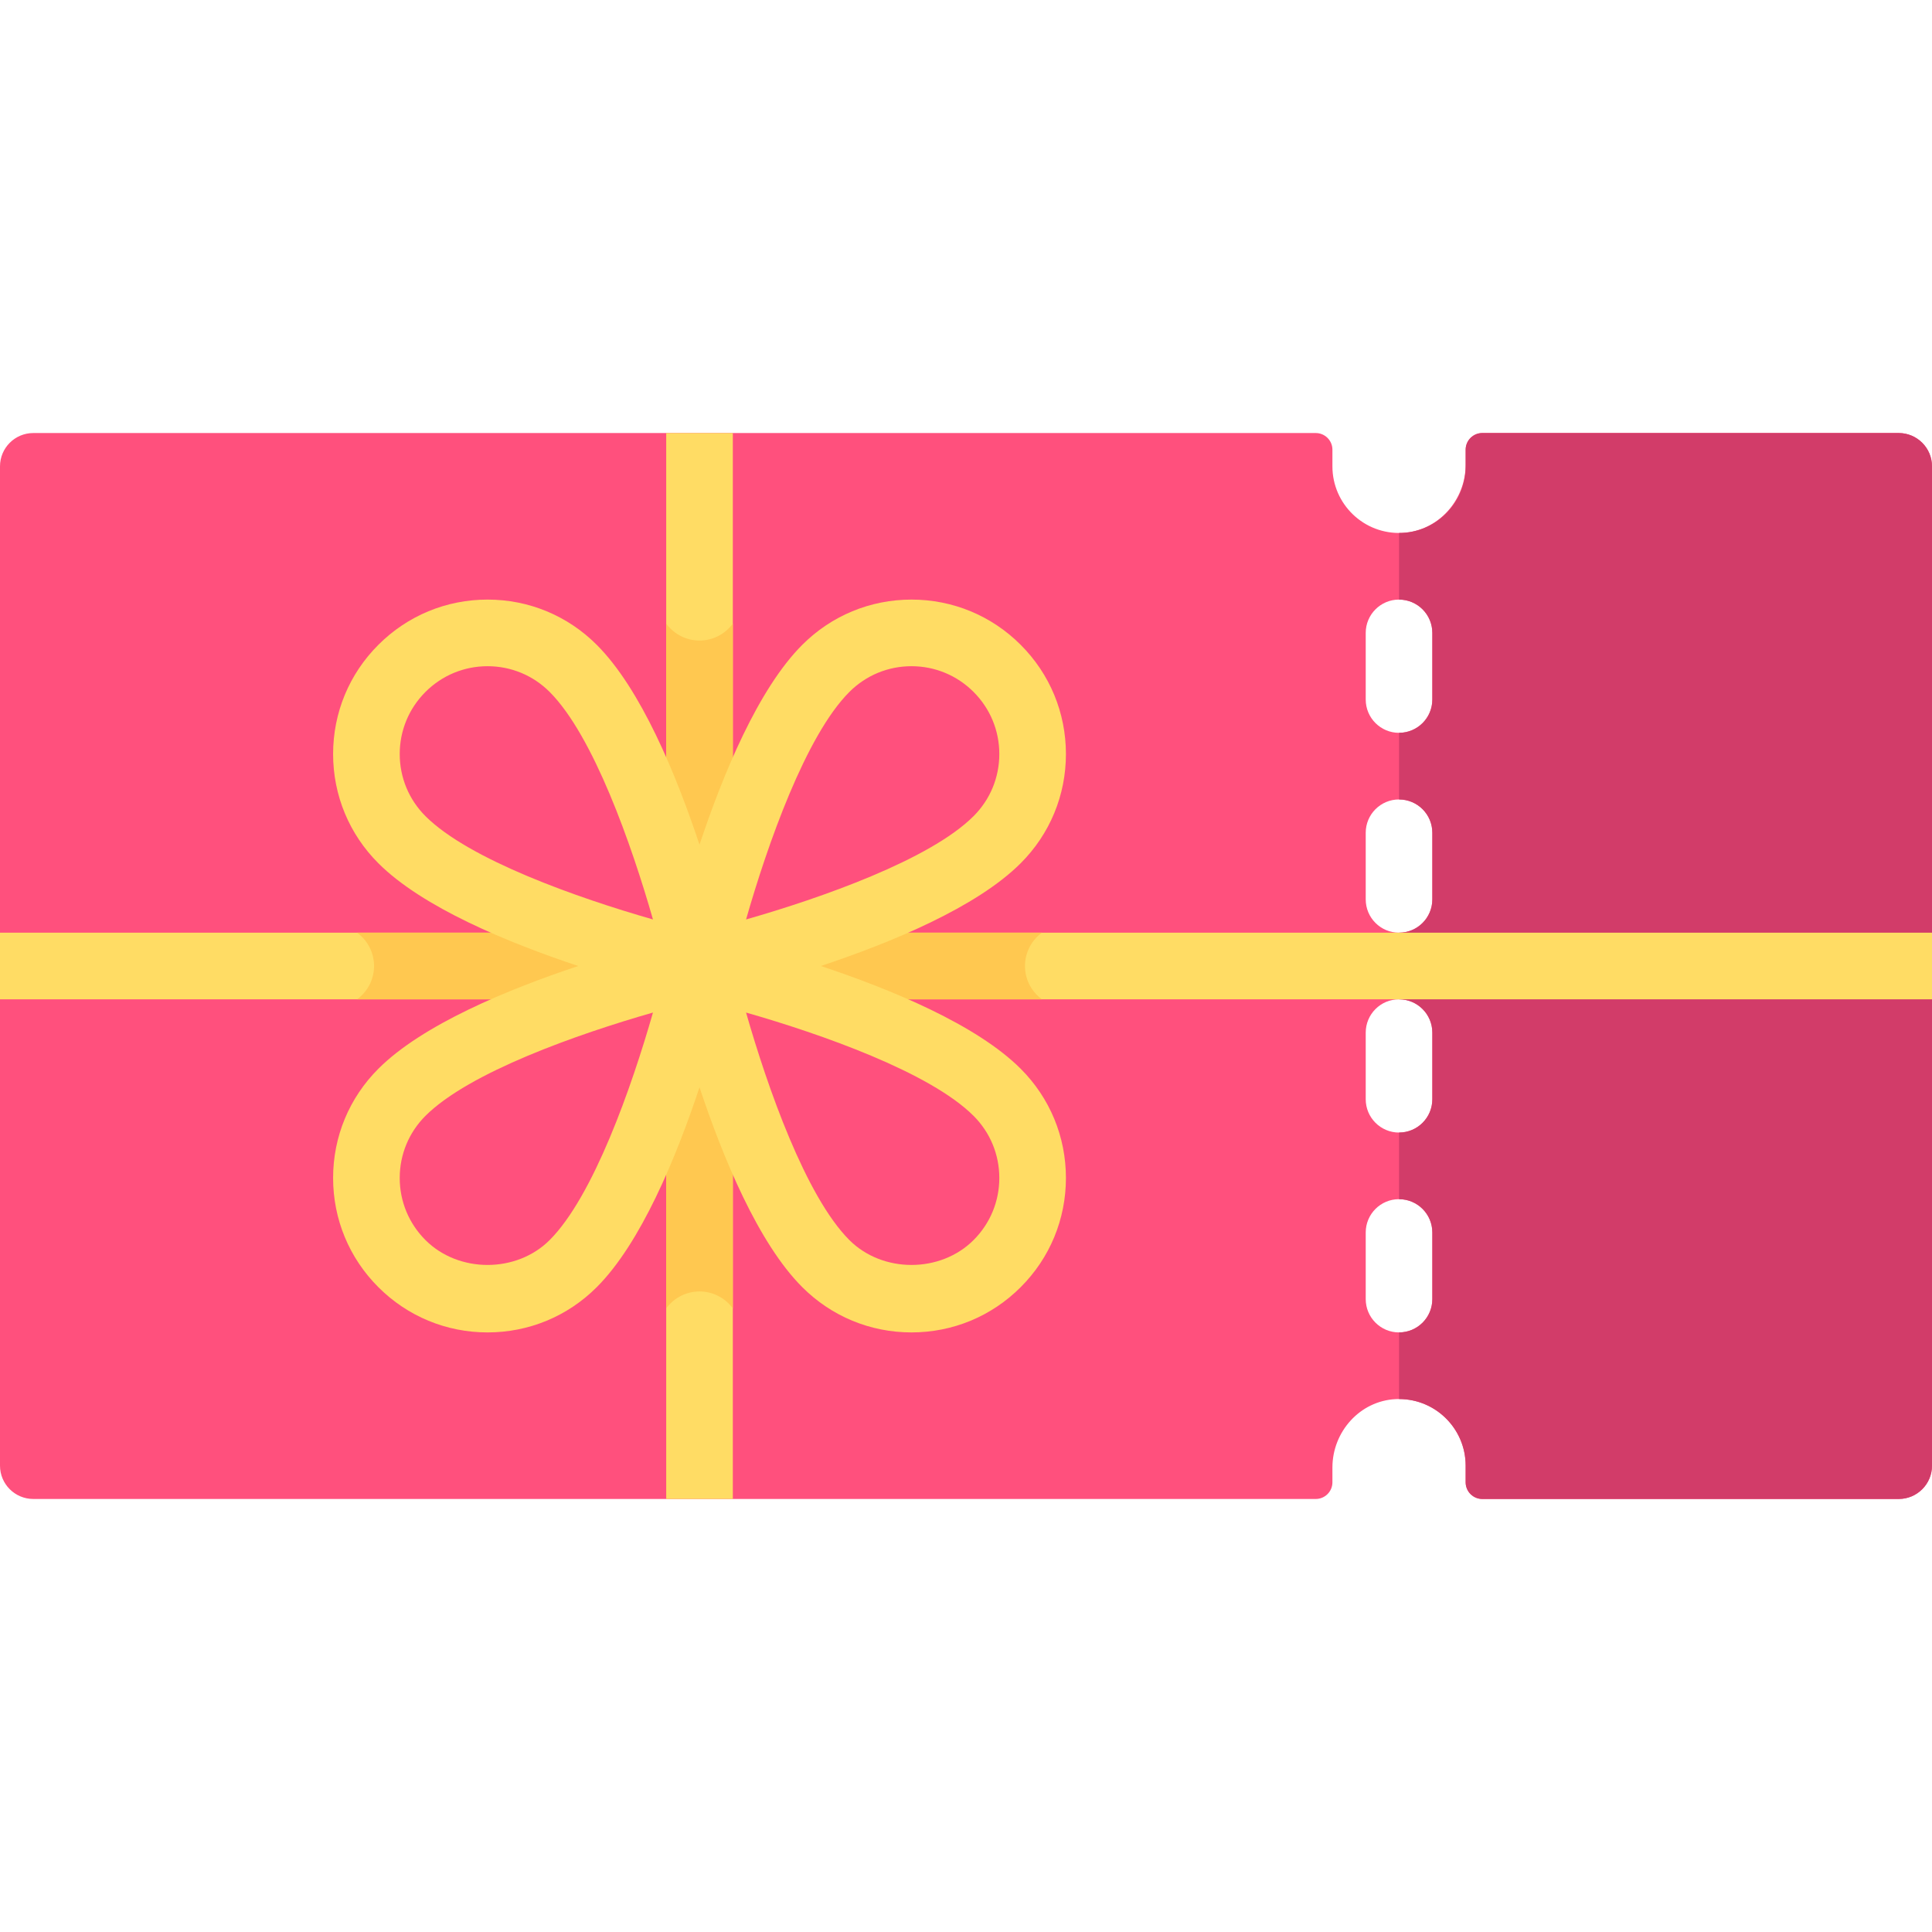
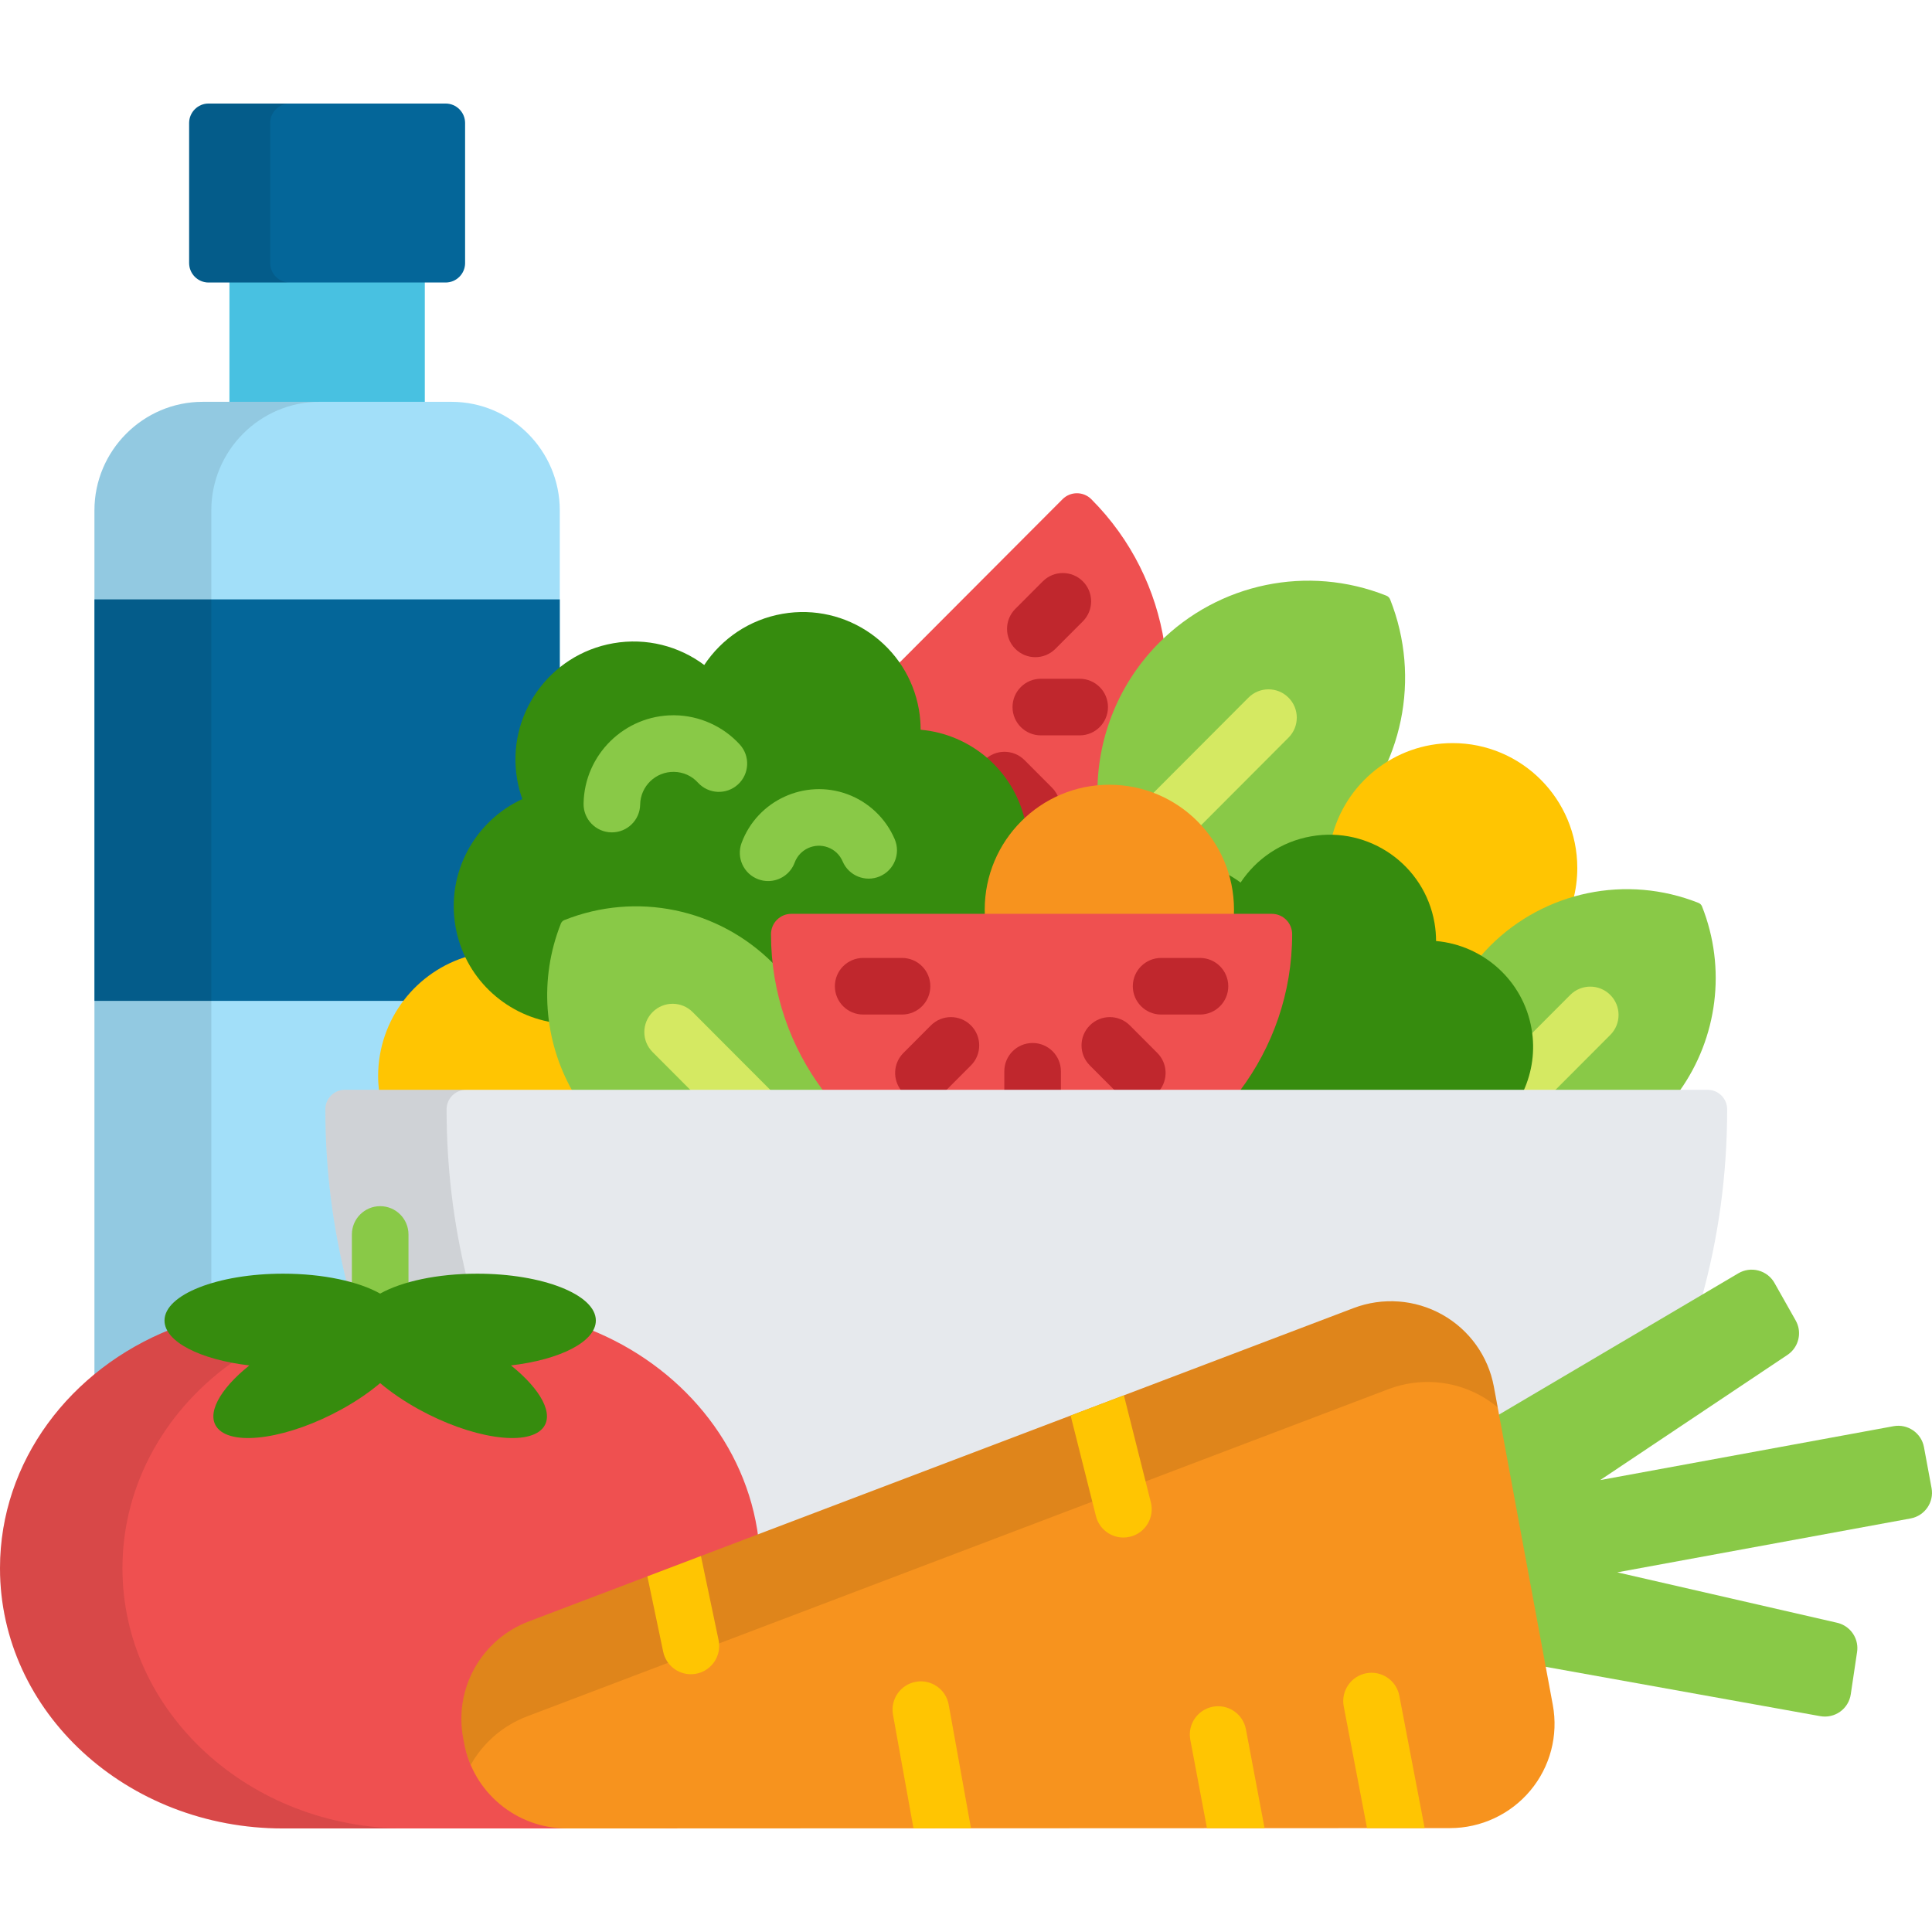
- <svg xmlns="http://www.w3.org/2000/svg" version="1.1" id="Layer_1" x="0px" y="0px" viewBox="0 0 512 512" style="enable-background:new 0 0 512 512;" xml:space="preserve">
-   <path style="fill:#FF507D;" d="M503.172,114.759H392.828c-2.438,0-4.414,1.976-4.414,4.414v3.915  c0,9.506-7.306,17.686-16.801,18.134c-10.138,0.478-18.509-7.602-18.509-17.635v-4.414c0-2.438-1.976-4.414-4.414-4.414H8.828  c-4.875,0-8.828,3.953-8.828,8.828v264.828c0,4.875,3.953,8.828,8.828,8.828H348.69c2.438,0,4.414-1.976,4.414-4.414v-3.915  c0-9.506,7.306-17.686,16.801-18.134c10.138-0.478,18.509,7.602,18.509,17.635v4.414c0,2.438,1.976,4.414,4.414,4.414h110.345  c4.875,0,8.828-3.953,8.828-8.828V123.586C512,118.711,508.047,114.759,503.172,114.759z M379.586,344.276  c0,4.875-3.948,8.828-8.828,8.828c-4.879,0-8.828-3.953-8.828-8.828v-17.655c0-4.875,3.948-8.828,8.828-8.828  c4.879,0,8.828,3.953,8.828,8.828V344.276z M379.586,291.31c0,4.875-3.948,8.828-8.828,8.828c-4.879,0-8.828-3.953-8.828-8.828  v-17.655c0-4.875,3.948-8.828,8.828-8.828c4.879,0,8.828,3.953,8.828,8.828V291.31z M379.586,238.345  c0,4.875-3.948,8.828-8.828,8.828c-4.879,0-8.828-3.953-8.828-8.828V220.69c0-4.875,3.948-8.828,8.828-8.828  c4.879,0,8.828,3.953,8.828,8.828V238.345z M379.586,185.379c0,4.875-3.948,8.828-8.828,8.828c-4.879,0-8.828-3.953-8.828-8.828  v-17.655c0-4.875,3.948-8.828,8.828-8.828c4.879,0,8.828,3.953,8.828,8.828V185.379z" />
-   <path style="fill:#D23C69;" d="M379.586,167.724v17.655c0,4.875-3.948,8.828-8.828,8.828v17.655c4.879,0,8.828,3.953,8.828,8.828  v17.655c0,4.875-3.948,8.828-8.828,8.828v17.655c4.879,0,8.828,3.953,8.828,8.828v17.655c0,4.875-3.948,8.828-8.828,8.828v17.655  c4.879,0,8.828,3.953,8.828,8.828v17.655c0,4.875-3.948,8.828-8.828,8.828v17.655c9.75,0,17.655,7.905,17.655,17.655v4.414  c0,2.438,1.976,4.414,4.414,4.414h110.345c4.875,0,8.828-3.953,8.828-8.828V123.586c0-4.875-3.953-8.828-8.828-8.828H392.828  c-2.438,0-4.414,1.976-4.414,4.414v4.414c0,9.75-7.905,17.655-17.655,17.655v17.655  C375.638,158.897,379.586,162.849,379.586,167.724z" />
-   <polygon style="fill:#FFDC64;" points="512,247.172 194.207,247.172 194.207,114.759 176.552,114.759 176.552,247.172 0,247.172   0,264.828 176.552,264.828 176.552,397.241 194.207,397.241 194.207,264.828 512,264.828 " />
-   <path style="fill:#FFC850;" d="M275.985,264.737c-5.807-4.467-5.807-13.009,0-17.474c0.039-0.03,0.078-0.061,0.117-0.09h-81.895  v-81.895c-0.03,0.039-0.061,0.078-0.09,0.117c-4.467,5.807-13.009,5.807-17.474,0c-0.03-0.039-0.061-0.078-0.09-0.117v81.895H94.657  c0.039,0.03,0.078,0.061,0.117,0.09c5.807,4.467,5.807,13.009,0,17.474c-0.039,0.03-0.078,0.061-0.117,0.09h81.895v81.895  c0.03-0.039,0.061-0.078,0.09-0.117c4.467-5.807,13.009-5.807,17.474,0c0.03,0.039,0.061,0.078,0.09,0.117v-81.895h81.895  C276.063,264.798,276.023,264.767,275.985,264.737z" />
-   <path style="fill:#FFDC64;" d="M217.517,256c18.711-6.222,41.292-15.551,52.973-27.233c7.734-7.732,11.992-18.008,11.992-28.939  c0-10.931-4.258-21.216-11.991-28.94c-7.724-7.733-18.008-11.991-28.94-11.991s-21.207,4.258-28.94,11.991  c-11.681,11.681-21.011,34.262-27.233,52.973c-6.222-18.711-15.551-41.292-27.233-52.973c-7.731-7.733-18.007-11.991-28.938-11.991  s-21.216,4.258-28.94,11.991c-7.733,7.724-11.991,18.008-11.991,28.94c0,10.931,4.258,21.207,11.991,28.94  c11.681,11.681,34.262,21.011,52.973,27.233c-18.711,6.222-41.292,15.551-52.973,27.233c-7.733,7.732-11.991,18.007-11.991,28.938  c0,10.931,4.258,21.216,11.991,28.94c7.724,7.733,18.008,11.991,28.94,11.991s21.207-4.258,28.94-11.991  c11.681-11.681,21.011-34.262,27.233-52.973c6.222,18.711,15.551,41.292,27.233,52.973c7.732,7.733,18.007,11.991,28.938,11.991  s21.216-4.258,28.94-11.991c7.733-7.724,11.991-18.008,11.991-28.94c0-10.932-4.258-21.207-11.991-28.94  C258.809,271.551,236.23,262.222,217.517,256z M225.095,183.371c4.396-4.396,10.241-6.819,16.457-6.819s12.061,2.422,16.457,6.819  c4.396,4.397,6.819,10.241,6.819,16.457c0,6.216-2.422,12.061-6.819,16.457c-11.577,11.577-40.526,21.725-60.293,27.38  C203.371,223.896,213.517,194.948,225.095,183.371z M105.931,199.828c0-6.216,2.422-12.061,6.819-16.457  c4.397-4.396,10.241-6.819,16.457-6.819c6.216,0,12.061,2.422,16.457,6.819c11.577,11.577,21.725,40.526,27.38,60.294  c-19.767-5.655-48.715-15.801-60.294-27.38C108.353,211.887,105.931,206.044,105.931,199.828z M145.664,328.629  c-8.793,8.793-24.12,8.793-32.914,0c-4.396-4.396-6.819-10.241-6.819-16.457c0-6.216,2.422-12.061,6.819-16.457  c11.577-11.577,40.526-21.725,60.294-27.38C167.388,288.104,157.241,317.052,145.664,328.629z M258.008,328.629  c-8.793,8.793-24.12,8.793-32.914,0c-11.577-11.577-21.725-40.526-27.38-60.293c19.767,5.655,48.715,15.801,60.294,27.38  c4.396,4.396,6.819,10.241,6.819,16.457C264.828,318.388,262.406,324.233,258.008,328.629z" />
+ <svg xmlns="http://www.w3.org/2000/svg" version="1.1" id="Capa_1" x="0px" y="0px" viewBox="0 0 512 512" style="enable-background:new 0 0 512 512;" xml:space="preserve">
+   <rect x="60.802" y="73.52" style="fill:#48C1E1;" width="51.775" height="34.549" />
+   <path style="fill:#046699;" d="M123.256,69.717c0,2.833-2.317,5.151-5.15,5.151H55.273c-2.833,0-5.15-2.318-5.15-5.151V32.59  c0-2.833,2.317-5.151,5.15-5.151h62.832c2.833,0,5.15,2.318,5.15,5.151L123.256,69.717L123.256,69.717z" />
+   <g style="opacity:0.1;">
+     <path d="M71.606,69.717V32.59c0-2.833,2.317-5.151,5.151-5.151H55.273c-2.833,0-5.15,2.318-5.15,5.151v37.127   c0,2.833,2.317,5.151,5.15,5.151h21.484C73.924,74.868,71.606,72.55,71.606,69.717z" />
+   </g>
+   <path style="fill:#A2DFF9;" d="M44.752,353.582c0.265-0.109,0.471-0.327,0.564-0.598c0.094-0.271,0.066-0.569-0.074-0.818  c-0.429-0.758-0.646-1.503-0.646-2.213c0-5.512,12.229-11.413,30.436-11.413c5.859,0,11.567,0.651,16.507,1.884  c0.08,0.02,0.161,0.03,0.242,0.03c0.262,0,0.517-0.103,0.707-0.293c0.249-0.249,0.349-0.609,0.263-0.949  c-3.177-12.681-4.996-25.714-5.423-39.033c-0.006-0.155-0.016-0.31-0.021-0.466c-0.057-1.901-0.087-3.808-0.087-5.72  c0-2.306,1.871-4.182,4.172-4.182h9.035c0.284,0,0.556-0.121,0.745-0.333s0.28-0.495,0.249-0.778  c-0.148-1.325-0.217-2.432-0.217-3.485c0-14.09,9.01-26.396,22.421-30.621c0.276-0.087,0.501-0.29,0.616-0.556  c0.116-0.266,0.11-0.569-0.016-0.83c-1.218-2.541-2.072-5.197-2.54-7.893c-2.336-13.481,4.717-26.903,17.15-32.64  c0.47-0.217,0.697-0.757,0.523-1.245c-0.584-1.634-1.026-3.312-1.316-4.989c-1.896-10.938,2.382-21.546,10.306-28.263v-42.945  c0-15.81-12.905-28.745-28.68-28.745H53.709c-15.773,0-28.679,12.935-28.679,28.745V365.51  C30.777,360.666,37.402,356.61,44.752,353.582z" />
+   <path style="fill:#046699;" d="M123.626,254.592c0.276-0.087,0.501-0.29,0.616-0.556c0.116-0.266,0.11-0.569-0.016-0.83  c-1.218-2.541-2.072-5.197-2.54-7.893c-2.336-13.481,4.717-26.903,17.15-32.64c0.47-0.217,0.697-0.757,0.523-1.245  c-0.584-1.634-1.026-3.312-1.316-4.989c-1.896-10.938,2.382-21.546,10.306-28.263V158.84H25.03v106.402h83.119  C112.028,260.352,117.333,256.575,123.626,254.592z" />
+   <path style="opacity:0.1;enable-background:new    ;" d="M56,341.114V135.232c0-15.81,12.905-28.745,28.679-28.745h-30.97  c-15.773,0-28.679,12.935-28.679,28.745V365.51c5.747-4.844,12.372-8.899,19.722-11.928c0.265-0.109,0.471-0.327,0.564-0.598  c0.094-0.271,0.066-0.569-0.074-0.818c-0.429-0.758-0.646-1.503-0.646-2.213C44.597,346.714,48.826,343.345,56,341.114z" />
+   <path style="fill:#EF5050;" d="M242.54,188.248c0.289,1.668,0.438,3.398,0.441,5.143c0.001,0.518,0.396,0.949,0.912,0.995  c12.801,1.125,23.504,10.244,26.636,22.693c0.086,0.343,0.348,0.615,0.687,0.715c0.094,0.028,0.188,0.041,0.283,0.041  c0.25,0,0.494-0.094,0.682-0.269c5.216-4.865,11.707-7.789,18.772-8.455c0.501-0.047,0.89-0.46,0.905-0.963  c0.455-14.023,6.157-27.21,16.057-37.131c0.207-0.207,0.423-0.4,0.633-0.604c-2.19-13.962-8.624-27.379-19.336-38.115  c-2.107-2.11-5.522-2.111-7.632,0l-43.896,43.997C240.08,179.789,241.774,183.833,242.54,188.248z" />
+   <g>
+     <path style="fill:#C0272D;" d="M270.528,217.079c0.086,0.343,0.348,0.615,0.687,0.715c0.094,0.028,0.188,0.041,0.283,0.041   c0.25,0,0.494-0.094,0.682-0.269c2.548-2.377,5.404-4.282,8.48-5.695c-0.344-1.147-0.967-2.229-1.872-3.137l-7.281-7.299   c-2.924-2.932-7.673-2.939-10.606-0.013c-0.022,0.021-0.039,0.044-0.06,0.066C265.505,205.465,268.963,210.856,270.528,217.079z" />
+     <path style="fill:#C0272D;" d="M286.125,194.879h-10.296c-4.143,0-7.5-3.358-7.5-7.5s3.357-7.5,7.5-7.5h10.296   c4.143,0,7.5,3.358,7.5,7.5C293.625,191.522,290.268,194.879,286.125,194.879z" />
+     <path style="fill:#C0272D;" d="M274.376,174.159c-1.917,0-3.834-0.73-5.298-2.191c-2.932-2.926-2.936-7.675-0.011-10.607   l7.284-7.298c2.926-2.931,7.675-2.936,10.606-0.01c2.932,2.926,2.936,7.675,0.011,10.607l-7.284,7.298   C278.22,173.424,276.298,174.159,274.376,174.159z" />
+   </g>
+   <path style="fill:#89C947;" d="M368.404,158.862c-0.088-0.229-0.225-0.433-0.395-0.604c-0.171-0.171-0.374-0.307-0.603-0.397  c-20.771-8.273-44.401-3.386-60.201,12.449c-10.496,10.52-16.164,24.504-16.371,38.811c1.038-0.102,2.091-0.157,3.155-0.157  c15.554,0,28.547,11.17,31.431,25.926c11.342-1.848,22.082-7.188,30.565-15.69C371.784,203.363,376.659,179.68,368.404,158.862z" />
+   <path style="fill:#D5E962;" d="M341.458,184.871c-2.932-2.926-7.681-2.921-10.606,0.012l-25.944,26.003  c4.897,1.785,9.239,4.735,12.694,8.514l23.869-23.923C344.397,192.545,344.391,187.796,341.458,184.871z" />
+   <g>
+     <path style="fill:#FFC502;" d="M379.175,244.754c0.261,1.512,0.395,3.069,0.396,4.629c0.001,0.518,0.397,0.949,0.912,0.995   c4.059,0.357,7.929,1.615,11.502,3.739c0.159,0.095,0.335,0.141,0.511,0.141c0.28,0,0.558-0.118,0.754-0.343   c0.853-0.977,1.584-1.768,2.304-2.489c6.036-6.05,13.335-10.368,21.294-12.722c0.747-2.764,1.152-5.668,1.152-8.669   c0-18.283-14.788-33.106-33.031-33.106c-15.558,0-28.597,10.785-32.099,25.3C365.914,222.455,376.938,231.848,379.175,244.754z" />
+     <path style="fill:#FFC502;" d="M152.809,289.091c-3.349-5.935-5.469-12.444-6.279-19.142c-9.746-1.594-18.02-7.836-22.259-16.599   c-13.884,3.918-24.065,16.694-24.065,31.862c0,1.314,0.1,2.604,0.249,3.878h52.354V289.091z" />
+   </g>
+   <path style="fill:#89C947;" d="M404.894,272.816c0.966,5.573,0.198,11.186-2.216,16.275h42.444  c10.023-14.076,12.446-32.446,5.929-48.886c-0.083-0.209-0.207-0.397-0.364-0.554s-0.345-0.282-0.553-0.365  c-19.077-7.598-40.777-3.11-55.288,11.433c-1.06,1.063-2.051,2.173-3.003,3.309C398.579,257.984,403.496,264.749,404.894,272.816z" />
+   <path style="fill:#D5E962;" d="M402.678,289.091h9.275l14.793-14.826c2.926-2.932,2.92-7.681-0.013-10.606  c-2.932-2.926-7.681-2.921-10.606,0.012l-10.983,11.008C405.66,279.632,404.823,284.569,402.678,289.091z" />
+   <path style="fill:#368C0E;" d="M271.677,217.658c-3.009-13.47-14.411-23.102-27.696-24.269c-0.003-1.753-0.145-3.528-0.455-5.313  c-2.946-16.996-19.133-28.375-36.153-25.412c-8.835,1.538-16.148,6.643-20.74,13.566c-6.649-4.967-15.254-7.3-24.089-5.763  c-17.023,2.964-28.432,19.146-25.484,36.142c0.308,1.785,0.77,3.505,1.359,5.155c-12.56,5.795-20.187,19.466-17.717,33.719  c2.334,13.473,12.993,23.406,25.791,25.472c-1.24-8.592-0.245-17.46,3.076-25.837c0.032-0.082,0.08-0.154,0.143-0.218  c0.061-0.061,0.135-0.109,0.216-0.142c5.958-2.373,12.22-3.577,18.61-3.577c13.441,0,26.084,5.251,35.599,14.787  c0.688,0.691,1.348,1.404,1.991,2.128c-0.532-3.448-0.808-6.958-0.808-10.515c0-2.43,1.971-4.407,4.394-4.407h52.364  c-0.045-0.696-0.078-1.396-0.078-2.104C262,231.928,265.698,223.65,271.677,217.658z" />
+   <g>
+     <path style="fill:#89C947;" d="M162.155,220.587c-0.044,0-0.087-0.001-0.13-0.001c-4.142-0.07-7.442-3.484-7.372-7.626   c0.22-12.985,10.87-23.408,23.82-23.408c0.127,0,0.253,0.001,0.381,0.003c6.524,0.101,12.791,2.922,17.192,7.741   c2.793,3.059,2.578,7.803-0.48,10.596c-3.058,2.794-7.802,2.579-10.596-0.479c-1.648-1.806-3.904-2.821-6.351-2.859   c-4.875-0.079-8.887,3.809-8.969,8.661C169.582,217.312,166.237,220.586,162.155,220.587z" />
+     <path style="fill:#89C947;" d="M203.559,233.492c-0.866,0-1.747-0.151-2.606-0.47c-3.884-1.441-5.865-5.756-4.425-9.64   c4.184-11.279,16.771-17.067,28.063-12.902c5.616,2.074,10.18,6.423,12.521,11.933c1.62,3.812-0.156,8.216-3.969,9.836   c-3.81,1.621-8.215-0.156-9.836-3.969c-0.743-1.747-2.132-3.071-3.91-3.728c-3.547-1.308-7.493,0.508-8.805,4.046   C209.471,231.622,206.605,233.492,203.559,233.492z" />
+   </g>
+   <path style="fill:#368C0E;" d="M325.954,243.093h-0.274c-0.002,0.07-0.002,0.141-0.005,0.211h10.046  c2.981,0,5.396,2.421,5.396,5.407c0,15.07-4.864,29.004-13.057,40.38h75.696c2.263-4.98,3.126-10.655,2.123-16.446  c-2.23-12.872-12.867-22.171-25.308-23.264c-0.002-1.583-0.133-3.187-0.411-4.798c-2.661-15.352-17.281-25.629-32.653-22.953  c-7.98,1.391-14.587,6-18.733,12.255c-1.345-1.004-2.783-1.878-4.288-2.63c0.994,3.096,1.537,6.393,1.537,9.816  C326.022,241.731,326,242.399,325.954,243.093z" />
+   <path style="fill:#F7931E;" d="M326.943,243.174c0.046-0.696,0.079-1.396,0.079-2.104c0-18.285-14.789-33.107-33.032-33.107  c-18.242,0-33.031,14.823-33.031,33.107c0,0.708,0.033,1.408,0.078,2.104H326.943z" />
+   <path style="fill:#89C947;" d="M204.845,255.263c-14.511-14.542-36.212-19.03-55.288-11.433c-0.209,0.084-0.396,0.209-0.554,0.365  c-0.156,0.157-0.281,0.344-0.364,0.555c-5.836,14.722-4.5,30.991,3.036,44.341h68.08c-6.896-9.186-11.571-20.134-13.212-32.042  C205.993,256.443,205.428,255.847,204.845,255.263z" />
+   <path style="fill:#D5E962;" d="M183.202,289.091h21.189l-20.829-20.876c-2.926-2.931-7.673-2.939-10.606-0.012  c-2.933,2.925-2.939,7.674-0.013,10.606L183.202,289.091z" />
+   <path style="fill:#EF5050;" d="M328.566,289.091c8.689-11.576,13.87-25.941,13.87-41.51c0-2.986-2.414-5.407-5.396-5.407H209.714  c-2.981,0-5.394,2.421-5.394,5.407c0,15.569,5.181,29.934,13.871,41.51H328.566z" />
+   <g>
+     <path style="fill:#C0272D;" d="M281.15,289.091v-5.188c0-4.142-3.357-7.5-7.5-7.5s-7.5,3.358-7.5,7.5v5.188H281.15z" />
+     <path style="fill:#C0272D;" d="M295.539,289.091h11.663c2.413-2.943,2.249-7.293-0.496-10.045l-7.281-7.298   c-2.925-2.932-7.674-2.939-10.606-0.013c-2.933,2.926-2.938,7.674-0.013,10.606L295.539,289.091z" />
+     <path style="fill:#C0272D;" d="M250.579,289.091l6.732-6.748c2.926-2.932,2.921-7.681-0.011-10.606   c-2.932-2.926-7.681-2.921-10.607,0.011l-7.282,7.298c-2.745,2.751-2.91,7.101-0.498,10.044L250.579,289.091L250.579,289.091z" />
+     <path style="fill:#C0272D;" d="M239.048,268.865H228.75c-4.143,0-7.5-3.358-7.5-7.5s3.357-7.5,7.5-7.5h10.298   c4.143,0,7.5,3.358,7.5,7.5S243.19,268.865,239.048,268.865z" />
+     <path style="fill:#C0272D;" d="M318.006,268.865h-10.299c-4.142,0-7.5-3.358-7.5-7.5s3.358-7.5,7.5-7.5h10.299   c4.143,0,7.5,3.358,7.5,7.5S322.148,268.865,318.006,268.865z" />
+   </g>
+   <path style="fill:#E6E9ED;" d="M92.98,340.804c0.09,0.025,0.181,0.038,0.271,0.038c0.216,0,0.428-0.07,0.604-0.203  c0.25-0.189,0.396-0.484,0.396-0.797v-12.693c0-3.584,2.916-6.5,6.5-6.5s6.5,2.916,6.5,6.5v12.693c0,0.313,0.146,0.608,0.396,0.797  c0.176,0.133,0.388,0.203,0.604,0.203c0.091,0,0.182-0.012,0.271-0.038c5.261-1.482,11.468-2.266,17.947-2.266  c18.205,0,30.435,5.901,30.435,11.413c0,0.712-0.217,1.457-0.646,2.215c-0.142,0.249-0.169,0.548-0.075,0.819  c0.094,0.271,0.299,0.489,0.564,0.598c23.309,9.608,39.826,29.989,43.107,53.188c0.043,0.301,0.22,0.566,0.481,0.721  c0.156,0.092,0.332,0.139,0.509,0.139c0.12,0,0.24-0.022,0.355-0.065l157.875-59.976c3.055-1.16,6.261-1.748,9.529-1.748  c4.579,0,9.108,1.181,13.099,3.414c6.94,3.884,11.749,10.583,13.194,18.378l1.375,7.425c0.06,0.321,0.271,0.593,0.569,0.728  c0.132,0.06,0.273,0.09,0.414,0.09c0.177,0,0.353-0.046,0.509-0.139l53.08-31.334c4.561-16.253,6.873-33.105,6.873-50.414  c0-2.862-2.316-5.182-5.172-5.182H91.393c-2.856,0-5.172,2.32-5.172,5.182c0,15.951,1.972,31.513,5.847,46.577  C92.371,340.647,92.683,340.72,92.98,340.804z" />
+   <path style="opacity:0.1;enable-background:new    ;" d="M92.98,340.804c0.09,0.025,0.181,0.038,0.271,0.038  c0.216,0,0.428-0.07,0.604-0.203c0.25-0.189,0.396-0.484,0.396-0.797v-12.693c0-3.584,2.916-6.5,6.5-6.5s6.5,2.916,6.5,6.5v12.693  c0,0.313,0.146,0.608,0.396,0.797c0.176,0.133,0.388,0.203,0.604,0.203c0.091,0,0.182-0.012,0.271-0.038  c4.503-1.269,9.702-2.021,15.169-2.212c-3.544-14.448-5.339-29.348-5.339-44.602c0-2.862,2.315-5.182,5.172-5.182H91.393  c-2.856,0-5.172,2.32-5.172,5.182c0,15.951,1.972,31.513,5.847,46.577C92.371,340.647,92.683,340.72,92.98,340.804z" />
+   <path style="fill:#89C947;" d="M100.75,344.373c2.054-1.153,4.598-2.158,7.502-2.977v-14.248c0-4.142-3.357-7.5-7.5-7.5  s-7.5,3.358-7.5,7.5v14.248C96.156,342.214,98.697,343.22,100.75,344.373z" />
+   <path style="fill:#EF5050;" d="M177.369,483.55l-27.088,0.011h-0.01c-12.895-0.001-23.952-9.165-26.29-21.792l-0.267-1.436  c-2.339-12.629,4.711-25.12,16.764-29.7l60.513-22.988c-3.116-24.924-20.68-45.798-44.798-55.375  c-2.34,3.933-10.398,7.357-20.89,8.588c-0.4,0.047-0.734,0.33-0.845,0.718c-0.111,0.388,0.021,0.804,0.336,1.056  c5.438,4.35,8.854,8.936,9.139,12.269c0.104,1.208-0.193,2.188-0.909,2.996c-1.275,1.44-3.783,2.201-7.251,2.201c0,0,0,0-0.001,0  c-6.752,0-15.882-2.823-24.424-7.551c-3.762-2.085-7.109-4.362-9.952-6.771c-0.187-0.158-0.417-0.237-0.646-0.237  c-0.23,0-0.46,0.079-0.646,0.237c-2.845,2.411-6.192,4.689-9.95,6.77c-8.542,4.729-17.673,7.552-24.425,7.552  c-3.469,0-5.976-0.761-7.251-2.201c-0.716-0.808-1.014-1.787-0.91-2.995c0.286-3.333,3.702-7.919,9.138-12.27  c0.314-0.252,0.447-0.668,0.336-1.056c-0.11-0.388-0.444-0.671-0.845-0.718c-10.495-1.231-18.554-4.657-20.89-8.592  C18.657,362.846,0,387.216,0,415.601c0,38.086,33.581,68.96,75.004,68.96H179C180.123,484.561,179.254,484.162,177.369,483.55z" />
+   <path style="opacity:0.1;enable-background:new    ;" d="M32.45,415.601c0-22.622,11.848-42.699,30.148-55.275  c-8.714-1.521-15.231-4.588-17.292-8.059C18.657,362.846,0,387.216,0,415.601c0,38.086,33.581,68.96,75.004,68.96h32.451  C66.032,484.561,32.45,453.687,32.45,415.601z" />
+   <path style="fill:#368C0E;" d="M157.905,349.952c0-6.856-14.074-12.413-31.435-12.413c-10.634,0-20.032,2.087-25.721,5.28  c-5.685-3.192-15.082-5.28-25.718-5.28c-17.36,0-31.436,5.557-31.436,12.413c0,5.626,9.486,10.375,22.483,11.9  c-7.951,6.363-11.592,13.05-8.352,16.708c4.293,4.847,19.029,2.545,32.909-5.139c3.897-2.158,7.312-4.508,10.112-6.882  c2.803,2.375,6.22,4.724,10.114,6.882c13.881,7.684,28.616,9.984,32.908,5.139c3.241-3.658-0.399-10.345-8.353-16.708  C148.422,360.327,157.905,355.578,157.905,349.952z" />
+   <path style="fill:#89C947;" d="M511.884,394.361l-2.014-10.864c-0.692-3.75-4.309-6.228-8.075-5.538l-77.731,14.279l49.631-33.177  c2.353-1.572,3.442-4.349,2.958-6.986c-0.137-0.732-0.395-1.45-0.779-2.133l-5.617-9.948c-0.912-1.62-2.447-2.806-4.25-3.285  c-1.802-0.481-3.722-0.219-5.328,0.73l-64.564,38.113l12.214,65.94l74.054,13.308c1.845,0.332,3.749-0.096,5.271-1.184  c1.523-1.089,2.542-2.748,2.816-4.597l1.674-11.231c0.116-0.773,0.1-1.537-0.036-2.265c-0.488-2.641-2.505-4.844-5.265-5.477  l-58.252-13.361l77.732-14.28C510.091,401.713,512.578,398.113,511.884,394.361z" />
+   <path style="fill:#F7931E;" d="M122.998,461.951c2.427,13.104,13.903,22.614,27.283,22.609l233.967-0.09  c8.233-0.003,16.042-3.65,21.308-9.954c5.268-6.303,7.45-14.611,5.956-22.678l-15.63-84.387c-1.495-8.065-6.51-15.051-13.689-19.069  s-15.778-4.649-23.472-1.728l-218.598,83.043c-12.502,4.751-19.818,17.712-17.392,30.817L122.998,461.951z" />
+   <g style="opacity:0.1;">
+     <path d="M122.998,461.951c0.372,2.012,0.981,3.926,1.754,5.747c3.225-5.729,8.405-10.364,14.944-12.849l228.289-86.725   c8.035-3.051,17.016-2.391,24.512,1.804c1.575,0.882,3.044,1.908,4.406,3.045l-1.021-5.521c-1.495-8.065-6.51-15.051-13.689-19.069   s-15.778-4.649-23.472-1.728l-218.598,83.043c-12.502,4.751-19.818,17.712-17.392,30.817L122.998,461.951z" />
+   </g>
+   <g>
+     <path style="fill:#FFC502;" d="M370.837,449.389c-0.778-4.069-4.716-6.736-8.775-5.957c-4.068,0.778-6.735,4.707-5.957,8.775   l6.174,32.272l15.271-0.006L370.837,449.389z" />
+     <path style="fill:#FFC502;" d="M330.183,458.282c-0.768-4.071-4.688-6.747-8.76-5.981c-4.07,0.767-6.748,4.689-5.98,8.759   l4.418,23.435l15.263-0.006L330.183,458.282z" />
+     <path style="fill:#FFC502;" d="M290.439,401.794c0.857,3.402,3.912,5.67,7.268,5.67c0.606,0,1.223-0.074,1.837-0.229   c4.017-1.011,6.453-5.087,5.442-9.105l-7.139-28.35l-14.118,5.364L290.439,401.794z" />
+     <path style="fill:#FFC502;" d="M251.413,451.746c-0.735-4.076-4.632-6.786-8.712-6.05c-4.076,0.735-6.785,4.636-6.05,8.712   l5.431,30.117l15.241-0.006L251.413,451.746z" />
+     <path style="fill:#FFC502;" d="M175.752,437.728c0.741,3.535,3.858,5.961,7.332,5.961c0.511,0,1.029-0.052,1.549-0.162   c4.054-0.85,6.649-4.827,5.799-8.88l-4.677-22.283l-14.194,5.392L175.752,437.728z" />
+   </g>
  <g>
</g>
  <g>
</g>
  <g>
</g>
  <g>
</g>
  <g>
</g>
  <g>
</g>
  <g>
</g>
  <g>
</g>
  <g>
</g>
  <g>
</g>
  <g>
</g>
  <g>
</g>
  <g>
</g>
  <g>
</g>
  <g>
</g>
</svg>
